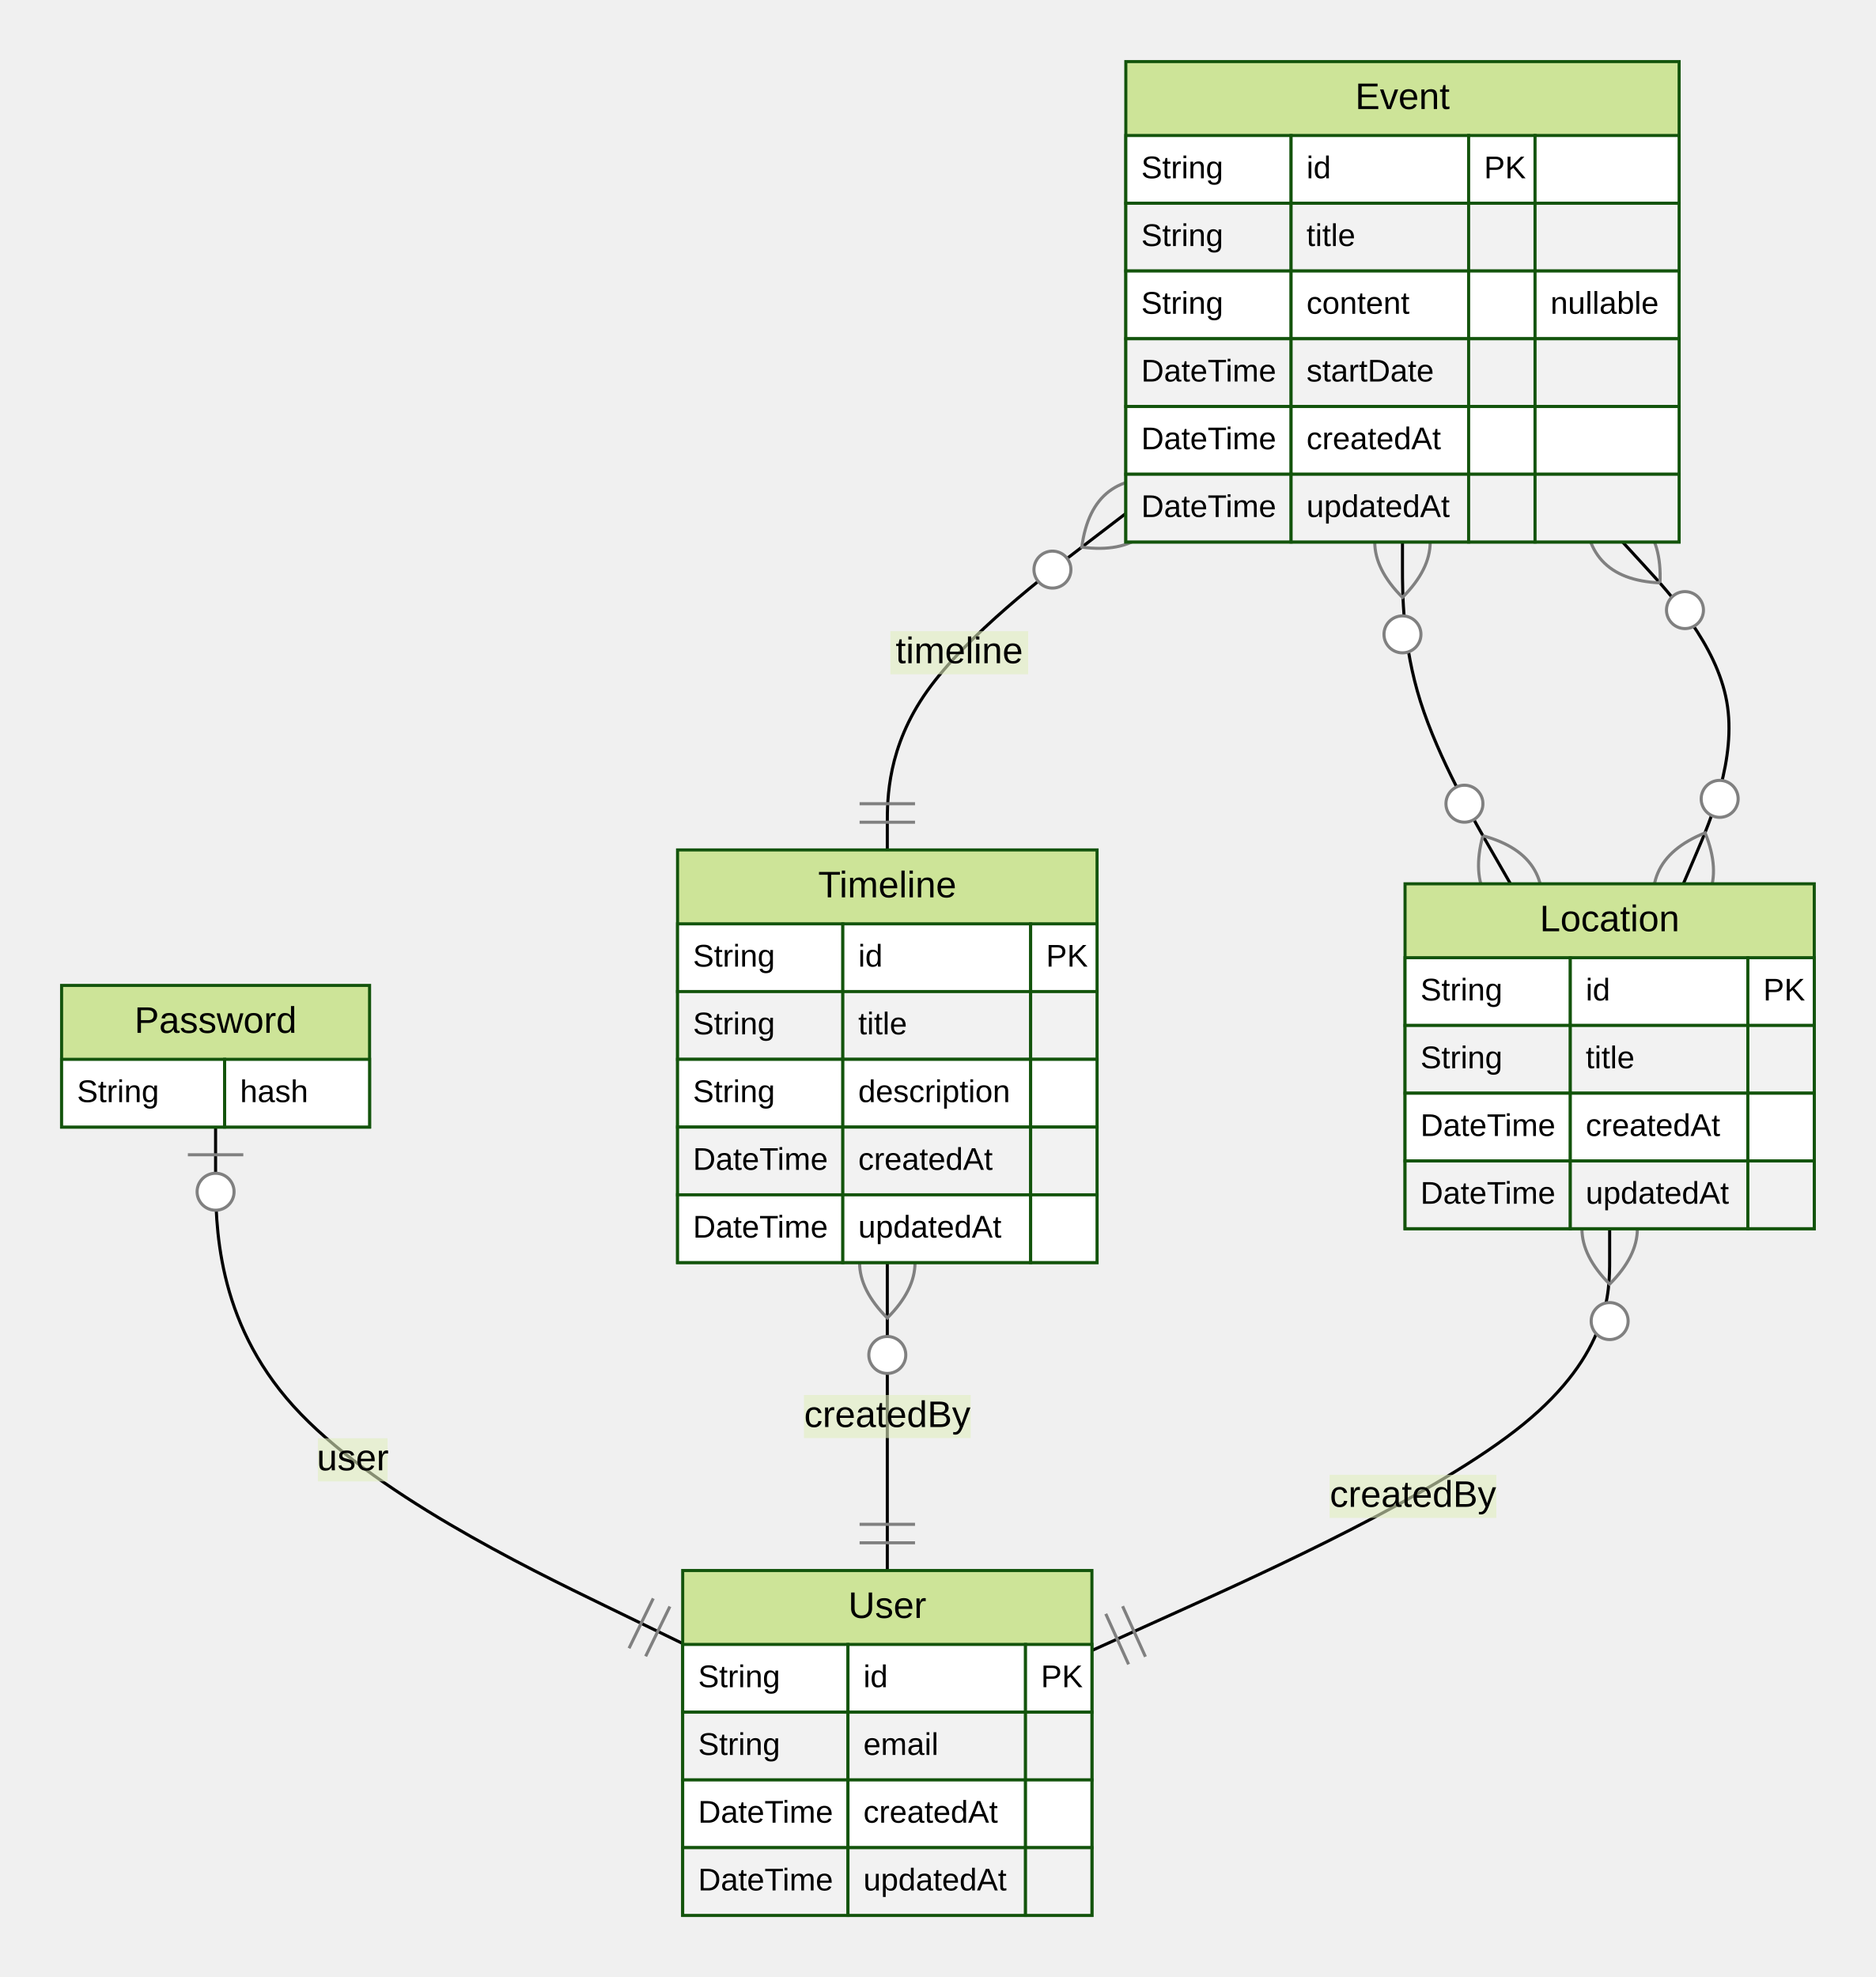
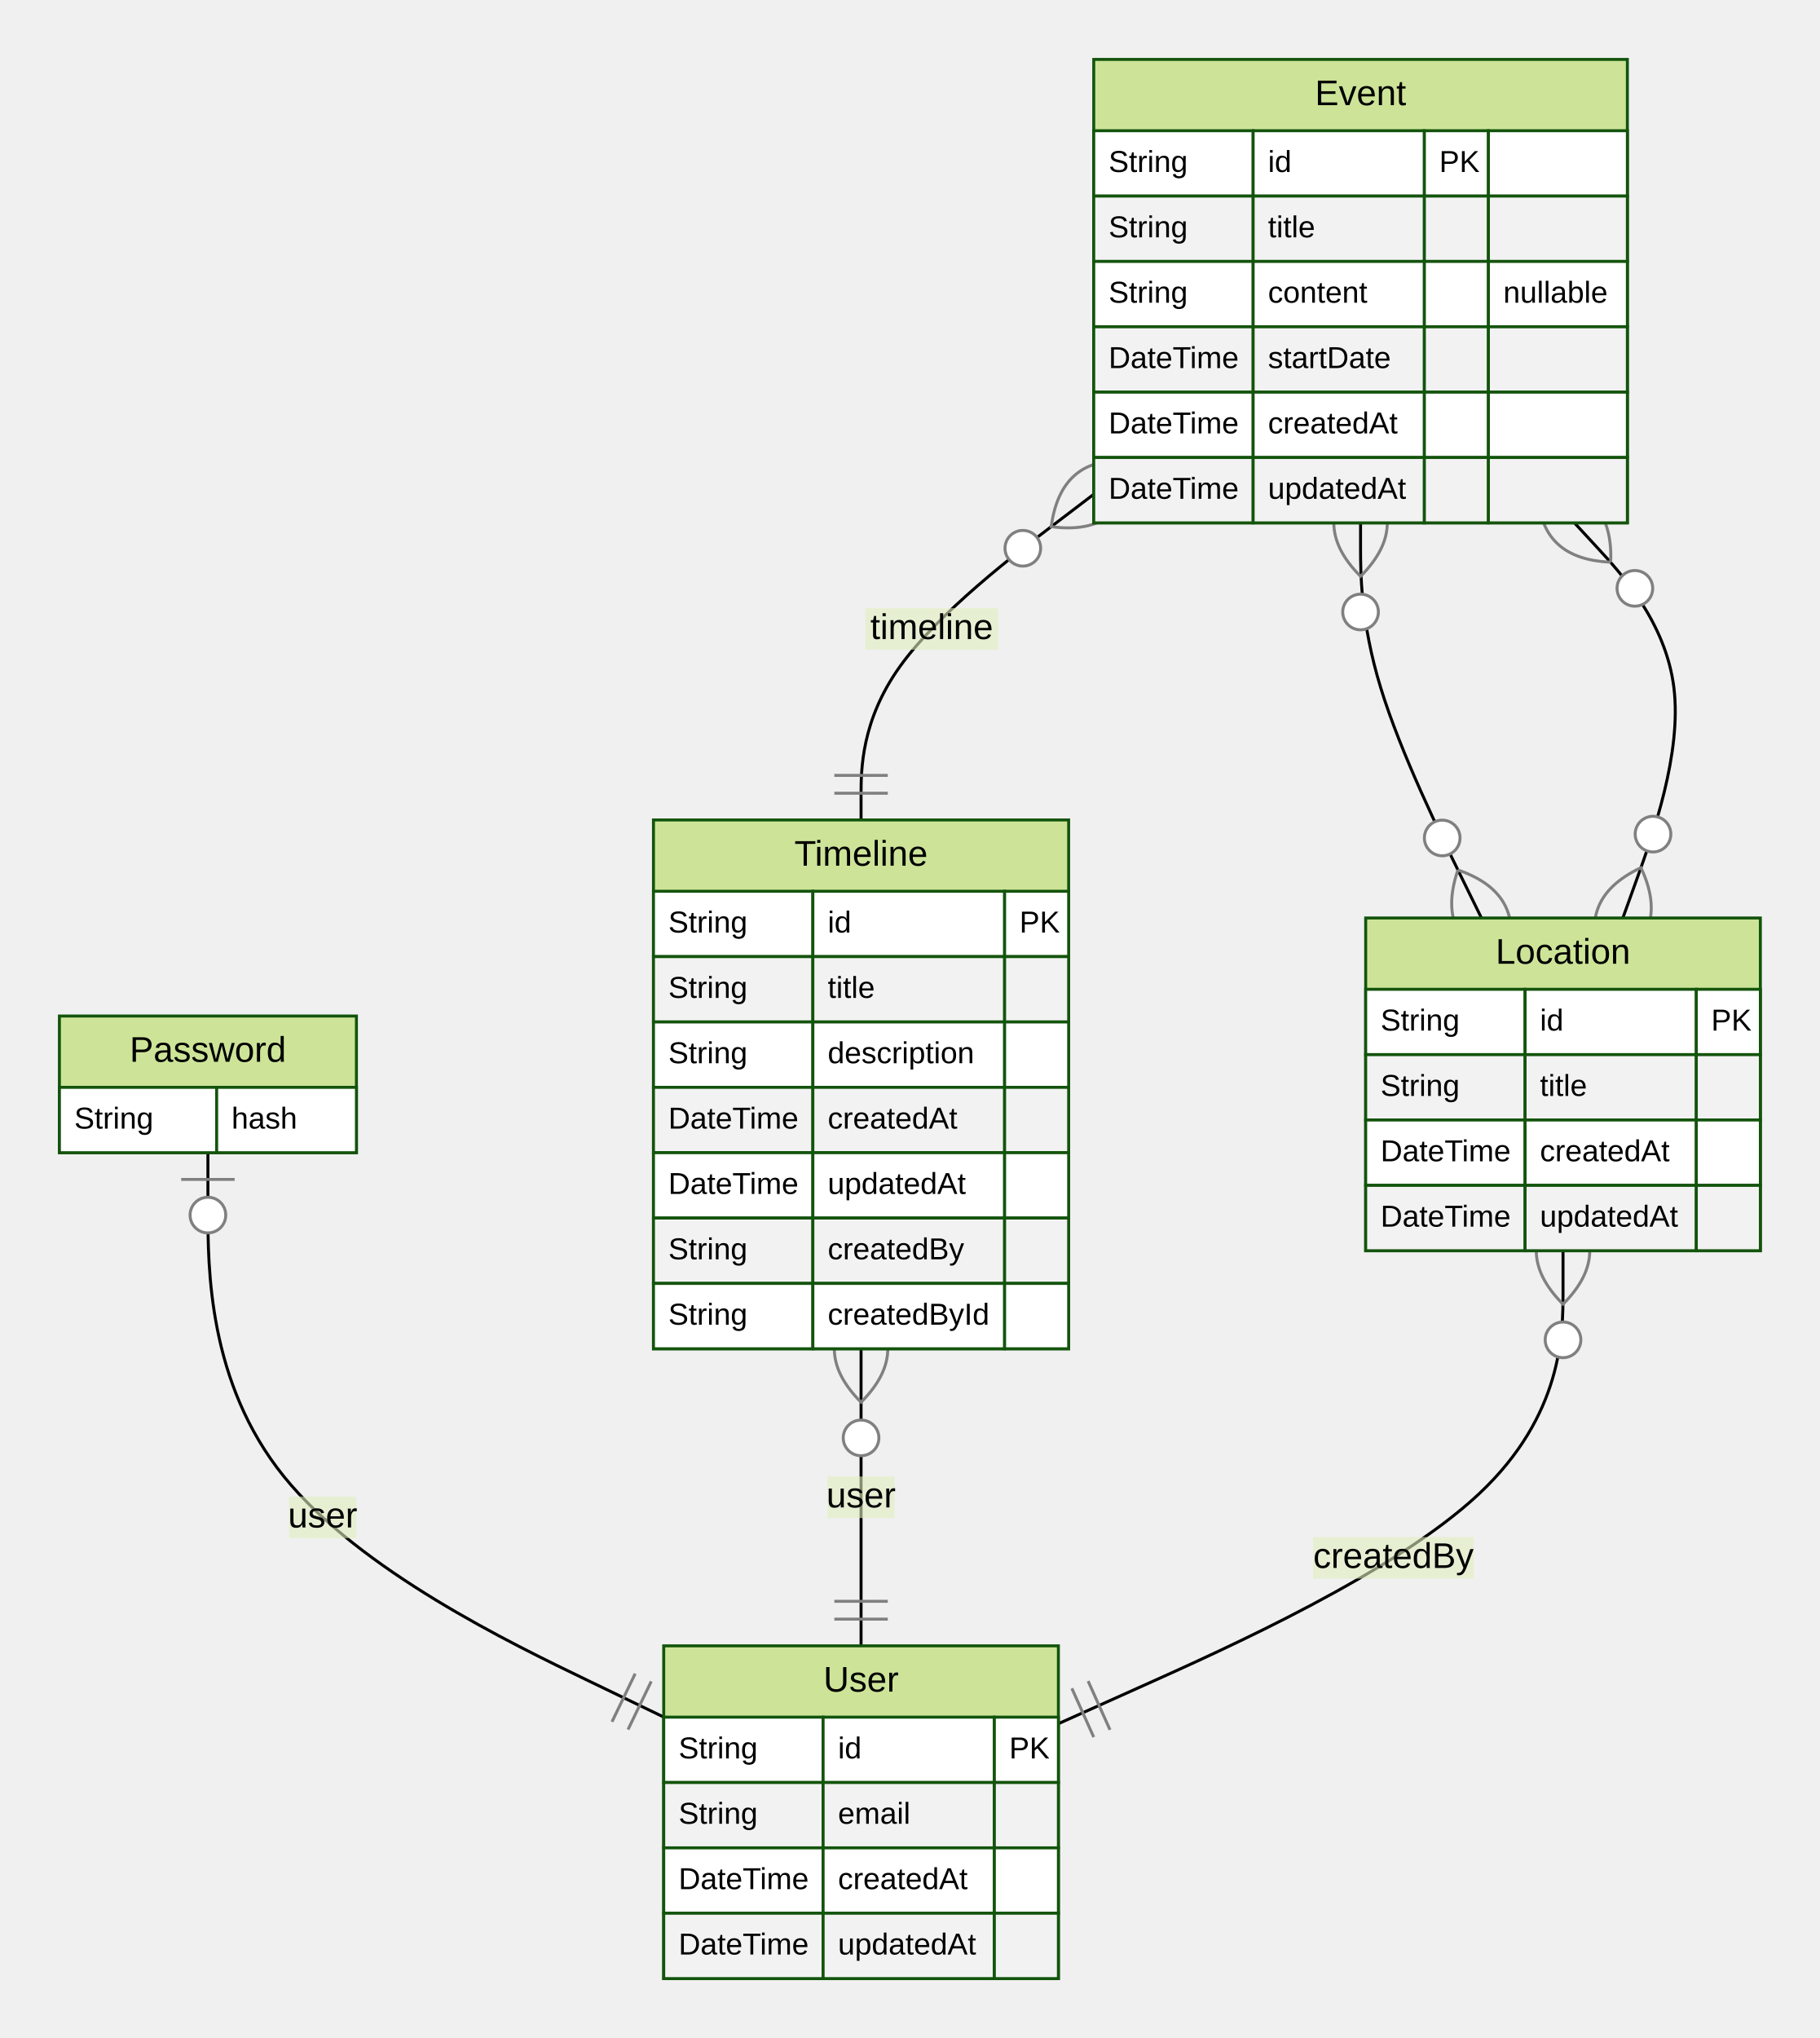
- <svg xmlns="http://www.w3.org/2000/svg" aria-labelledby="chart-title-mermaid-0 chart-desc-mermaid-0" role="img" viewBox="0 0 609.086 642" style="max-width: 609.086px; background-color: white;" height="642" width="100%" id="mermaid-0">
+ <svg xmlns="http://www.w3.org/2000/svg" aria-labelledby="chart-title-mermaid-0 chart-desc-mermaid-0" role="img" viewBox="0 0 612.656 686" style="max-width: 612.656px; background-color: white;" height="686" width="100%" id="mermaid-0">
  <style>#mermaid-0 {font-family:"trebuchet ms",verdana,arial,sans-serif;font-size:16px;fill:#000000;}#mermaid-0 .error-icon{fill:#552222;}#mermaid-0 .error-text{fill:#552222;stroke:#552222;}#mermaid-0 .edge-thickness-normal{stroke-width:2px;}#mermaid-0 .edge-thickness-thick{stroke-width:3.5px;}#mermaid-0 .edge-pattern-solid{stroke-dasharray:0;}#mermaid-0 .edge-pattern-dashed{stroke-dasharray:3;}#mermaid-0 .edge-pattern-dotted{stroke-dasharray:2;}#mermaid-0 .marker{fill:#000000;stroke:#000000;}#mermaid-0 .marker.cross{stroke:#000000;}#mermaid-0 svg{font-family:"trebuchet ms",verdana,arial,sans-serif;font-size:16px;}#mermaid-0 .entityBox{fill:#cde498;stroke:#13540c;}#mermaid-0 .attributeBoxOdd{fill:#ffffff;stroke:#13540c;}#mermaid-0 .attributeBoxEven{fill:#f2f2f2;stroke:#13540c;}#mermaid-0 .relationshipLabelBox{fill:hsl(78.158, 58.462%, 84.51%);opacity:0.7;background-color:hsl(78.158, 58.462%, 84.51%);}#mermaid-0 .relationshipLabelBox rect{opacity:0.5;}#mermaid-0 .relationshipLine{stroke:#000000;}#mermaid-0 :root{--mermaid-font-family:"trebuchet ms",verdana,arial,sans-serif;}</style>
  <g />
  <defs>
    <marker orient="auto" markerHeight="18" markerWidth="18" refY="9" refX="0" id="ONLY_ONE_START">
      <path d="M9,0 L9,18 M15,0 L15,18" fill="none" stroke="gray" />
    </marker>
  </defs>
  <defs>
    <marker orient="auto" markerHeight="18" markerWidth="18" refY="9" refX="18" id="ONLY_ONE_END">
      <path d="M3,0 L3,18 M9,0 L9,18" fill="none" stroke="gray" />
    </marker>
  </defs>
  <defs>
    <marker orient="auto" markerHeight="18" markerWidth="30" refY="9" refX="0" id="ZERO_OR_ONE_START">
      <circle r="6" cy="9" cx="21" fill="white" stroke="gray" />
      <path d="M9,0 L9,18" fill="none" stroke="gray" />
    </marker>
  </defs>
  <defs>
    <marker orient="auto" markerHeight="18" markerWidth="30" refY="9" refX="30" id="ZERO_OR_ONE_END">
      <circle r="6" cy="9" cx="9" fill="white" stroke="gray" />
      <path d="M21,0 L21,18" fill="none" stroke="gray" />
    </marker>
  </defs>
  <defs>
    <marker orient="auto" markerHeight="36" markerWidth="45" refY="18" refX="18" id="ONE_OR_MORE_START">
      <path d="M0,18 Q 18,0 36,18 Q 18,36 0,18 M42,9 L42,27" fill="none" stroke="gray" />
    </marker>
  </defs>
  <defs>
    <marker orient="auto" markerHeight="36" markerWidth="45" refY="18" refX="27" id="ONE_OR_MORE_END">
      <path d="M3,9 L3,27 M9,18 Q27,0 45,18 Q27,36 9,18" fill="none" stroke="gray" />
    </marker>
  </defs>
  <defs>
    <marker orient="auto" markerHeight="36" markerWidth="57" refY="18" refX="18" id="ZERO_OR_MORE_START">
      <circle r="6" cy="18" cx="48" fill="white" stroke="gray" />
      <path d="M0,18 Q18,0 36,18 Q18,36 0,18" fill="none" stroke="gray" />
    </marker>
  </defs>
  <defs>
    <marker orient="auto" markerHeight="36" markerWidth="57" refY="18" refX="39" id="ZERO_OR_MORE_END">
      <circle r="6" cy="18" cx="9" fill="white" stroke="gray" />
      <path d="M21,18 Q39,0 57,18 Q39,36 21,18" fill="none" stroke="gray" />
    </marker>
  </defs>
-   <path marker-start="url(#ZERO_OR_ONE_START)" marker-end="url(#ONLY_ONE_END)" fill="none" stroke="gray" d="M70,366L70,381.667C70,397.333,70,428.667,95.278,456.619C120.556,484.57,171.112,509.141,196.39,521.426L221.668,533.711" class="er relationshipLine" />
-   <path marker-start="url(#ZERO_OR_MORE_START)" marker-end="url(#ONLY_ONE_END)" fill="none" stroke="gray" d="M288.105,410L288.105,418.333C288.105,426.667,288.105,443.333,288.105,460C288.105,476.667,288.105,493.333,288.105,501.667L288.105,510" class="er relationshipLine" />
-   <path marker-start="url(#ZERO_OR_MORE_START)" marker-end="url(#ONLY_ONE_END)" fill="none" stroke="gray" d="M365.549,166.739L352.642,176.615C339.734,186.492,313.92,206.246,301.013,224.456C288.105,242.667,288.105,259.333,288.105,267.667L288.105,276" class="er relationshipLine" />
-   <path marker-start="url(#ZERO_OR_MORE_START)" marker-end="url(#ZERO_OR_MORE_END)" fill="none" stroke="gray" d="M455.377,176L455.377,184.333C455.377,192.667,455.377,209.333,461.222,227.833C467.068,246.333,478.759,266.667,484.605,276.833L490.45,287" class="er relationshipLine" />
-   <path marker-start="url(#ZERO_OR_MORE_START)" marker-end="url(#ONLY_ONE_END)" fill="none" stroke="gray" d="M522.648,399L522.648,409.167C522.648,419.333,522.648,439.667,494.631,462.496C466.613,485.325,410.578,510.649,382.561,523.312L354.543,535.974" class="er relationshipLine" />
-   <path marker-start="url(#ZERO_OR_MORE_START)" marker-end="url(#ZERO_OR_MORE_END)" fill="none" stroke="gray" d="M546.58,287L550.925,276.833C555.27,266.667,563.959,246.333,560.669,227.833C557.379,209.333,542.109,192.667,534.474,184.333L526.839,176" class="er relationshipLine" />
-   <g transform="translate(221.668,510 )" id="User">
+   <path marker-start="url(#ZERO_OR_ONE_START)" marker-end="url(#ONLY_ONE_END)" fill="none" stroke="gray" d="M70,388L70,407.333C70,426.667,70,465.333,95.576,496.996C121.151,528.658,172.302,553.316,197.878,565.644L223.453,577.973" class="er relationshipLine" />
+   <path marker-start="url(#ZERO_OR_MORE_START)" marker-end="url(#ONLY_ONE_END)" fill="none" stroke="gray" d="M289.891,454L289.891,462.333C289.891,470.667,289.891,487.333,289.891,504C289.891,520.667,289.891,537.333,289.891,545.667L289.891,554" class="er relationshipLine" />
+   <path marker-start="url(#ZERO_OR_MORE_START)" marker-end="url(#ONLY_ONE_END)" fill="none" stroke="gray" d="M368.227,166.374L355.171,176.311C342.115,186.249,316.003,206.125,302.947,224.396C289.891,242.667,289.891,259.333,289.891,267.667L289.891,276" class="er relationshipLine" />
+   <path marker-start="url(#ZERO_OR_MORE_START)" marker-end="url(#ZERO_OR_MORE_END)" fill="none" stroke="gray" d="M458.055,176L458.055,184.333C458.055,192.667,458.055,209.333,464.838,231.5C471.622,253.667,485.19,281.333,491.973,295.167L498.757,309" class="er relationshipLine" />
+   <path marker-start="url(#ZERO_OR_MORE_START)" marker-end="url(#ONLY_ONE_END)" fill="none" stroke="gray" d="M526.219,421L526.219,434.833C526.219,448.667,526.219,476.333,497.904,502.867C469.589,529.4,412.958,554.801,384.643,567.501L356.328,580.201" class="er relationshipLine" />
+   <path marker-start="url(#ZERO_OR_MORE_START)" marker-end="url(#ZERO_OR_MORE_END)" fill="none" stroke="gray" d="M546.363,309L551.339,295.167C556.315,281.333,566.267,253.667,563.55,231.5C560.833,209.333,545.447,192.667,537.754,184.333L530.061,176" class="er relationshipLine" />
+   <g transform="translate(223.4531,554 )" id="User">
    <rect height="112" width="132.875" y="0" x="0" stroke="gray" fill-opacity="100%" fill="honeydew" class="er entityBox" />
    <text transform="translate(66.4375,12)" style="font-family: &quot;trebuchet ms&quot;, verdana, arial, sans-serif;; font-size: 12px" text-anchor="middle" dominant-baseline="middle" y="0" x="0" id="entity-User" class="er entityLabel">User</text>
    <rect height="22" width="53.664" y="24" x="0" stroke="gray" fill-opacity="100%" fill="honeydew" class="er attributeBoxOdd" />
    <text transform="translate(5,35)" style="font-family: &quot;trebuchet ms&quot;, verdana, arial, sans-serif;; font-size: 10.2px" text-anchor="left" dominant-baseline="middle" y="0" x="0" id="entity-User-attr-1-type" class="er entityLabel">String</text>
    <rect height="22" width="57.648" y="24" x="53.664" stroke="gray" fill-opacity="100%" fill="honeydew" class="er attributeBoxOdd" />
    <text transform="translate(58.66406,35)" style="font-family: &quot;trebuchet ms&quot;, verdana, arial, sans-serif;; font-size: 10.2px" text-anchor="left" dominant-baseline="middle" y="0" x="0" id="entity-User-attr-1-name" class="er entityLabel">id</text>
    <rect height="22" width="21.562" y="24" x="111.312" stroke="gray" fill-opacity="100%" fill="honeydew" class="er attributeBoxOdd" />
    <text transform="translate(116.3125,35)" style="font-family: &quot;trebuchet ms&quot;, verdana, arial, sans-serif;; font-size: 10.2px" text-anchor="left" dominant-baseline="middle" y="0" x="0" id="entity-User-attr-1-key" class="er entityLabel">PK</text>
    <rect height="22" width="53.664" y="46" x="0" stroke="gray" fill-opacity="100%" fill="honeydew" class="er attributeBoxEven" />
    <text transform="translate(5,57)" style="font-family: &quot;trebuchet ms&quot;, verdana, arial, sans-serif;; font-size: 10.2px" text-anchor="left" dominant-baseline="middle" y="0" x="0" id="entity-User-attr-2-type" class="er entityLabel">String</text>
    <rect height="22" width="57.648" y="46" x="53.664" stroke="gray" fill-opacity="100%" fill="honeydew" class="er attributeBoxEven" />
    <text transform="translate(58.66406,57)" style="font-family: &quot;trebuchet ms&quot;, verdana, arial, sans-serif;; font-size: 10.2px" text-anchor="left" dominant-baseline="middle" y="0" x="0" id="entity-User-attr-2-name" class="er entityLabel">email</text>
    <rect height="22" width="21.562" y="46" x="111.312" stroke="gray" fill-opacity="100%" fill="honeydew" class="er attributeBoxEven" />
    <text transform="translate(116.3125,57)" style="font-family: &quot;trebuchet ms&quot;, verdana, arial, sans-serif;; font-size: 10.2px" text-anchor="left" dominant-baseline="middle" y="0" x="0" id="entity-User-attr-2-key" class="er entityLabel" />
    <rect height="22" width="53.664" y="68" x="0" stroke="gray" fill-opacity="100%" fill="honeydew" class="er attributeBoxOdd" />
    <text transform="translate(5,79)" style="font-family: &quot;trebuchet ms&quot;, verdana, arial, sans-serif;; font-size: 10.2px" text-anchor="left" dominant-baseline="middle" y="0" x="0" id="entity-User-attr-3-type" class="er entityLabel">DateTime</text>
    <rect height="22" width="57.648" y="68" x="53.664" stroke="gray" fill-opacity="100%" fill="honeydew" class="er attributeBoxOdd" />
    <text transform="translate(58.66406,79)" style="font-family: &quot;trebuchet ms&quot;, verdana, arial, sans-serif;; font-size: 10.2px" text-anchor="left" dominant-baseline="middle" y="0" x="0" id="entity-User-attr-3-name" class="er entityLabel">createdAt</text>
    <rect height="22" width="21.562" y="68" x="111.312" stroke="gray" fill-opacity="100%" fill="honeydew" class="er attributeBoxOdd" />
    <text transform="translate(116.3125,79)" style="font-family: &quot;trebuchet ms&quot;, verdana, arial, sans-serif;; font-size: 10.2px" text-anchor="left" dominant-baseline="middle" y="0" x="0" id="entity-User-attr-3-key" class="er entityLabel" />
    <rect height="22" width="53.664" y="90" x="0" stroke="gray" fill-opacity="100%" fill="honeydew" class="er attributeBoxEven" />
    <text transform="translate(5,101)" style="font-family: &quot;trebuchet ms&quot;, verdana, arial, sans-serif;; font-size: 10.2px" text-anchor="left" dominant-baseline="middle" y="0" x="0" id="entity-User-attr-4-type" class="er entityLabel">DateTime</text>
    <rect height="22" width="57.648" y="90" x="53.664" stroke="gray" fill-opacity="100%" fill="honeydew" class="er attributeBoxEven" />
    <text transform="translate(58.66406,101)" style="font-family: &quot;trebuchet ms&quot;, verdana, arial, sans-serif;; font-size: 10.2px" text-anchor="left" dominant-baseline="middle" y="0" x="0" id="entity-User-attr-4-name" class="er entityLabel">updatedAt</text>
    <rect height="22" width="21.562" y="90" x="111.312" stroke="gray" fill-opacity="100%" fill="honeydew" class="er attributeBoxEven" />
    <text transform="translate(116.3125,101)" style="font-family: &quot;trebuchet ms&quot;, verdana, arial, sans-serif;; font-size: 10.2px" text-anchor="left" dominant-baseline="middle" y="0" x="0" id="entity-User-attr-4-key" class="er entityLabel" />
  </g>
-   <g transform="translate(20,320 )" id="Password">
+   <g transform="translate(20,342 )" id="Password">
    <rect height="46" width="100" y="0" x="0" stroke="gray" fill-opacity="100%" fill="honeydew" class="er entityBox" />
    <text transform="translate(50,12)" style="font-family: &quot;trebuchet ms&quot;, verdana, arial, sans-serif;; font-size: 12px" text-anchor="middle" dominant-baseline="middle" y="0" x="0" id="entity-Password" class="er entityLabel">Password</text>
    <rect height="22" width="52.941" y="24" x="0" stroke="gray" fill-opacity="100%" fill="honeydew" class="er attributeBoxOdd" />
    <text transform="translate(5,35)" style="font-family: &quot;trebuchet ms&quot;, verdana, arial, sans-serif;; font-size: 10.2px" text-anchor="left" dominant-baseline="middle" y="0" x="0" id="entity-Password-attr-1-type" class="er entityLabel">String</text>
    <rect height="22" width="47.059" y="24" x="52.941" stroke="gray" fill-opacity="100%" fill="honeydew" class="er attributeBoxOdd" />
    <text transform="translate(57.94141,35)" style="font-family: &quot;trebuchet ms&quot;, verdana, arial, sans-serif;; font-size: 10.2px" text-anchor="left" dominant-baseline="middle" y="0" x="0" id="entity-Password-attr-1-name" class="er entityLabel">hash</text>
  </g>
  <g transform="translate(220,276 )" id="Timeline">
-     <rect height="134" width="136.211" y="0" x="0" stroke="gray" fill-opacity="100%" fill="honeydew" class="er entityBox" />
-     <text transform="translate(68.10547,12)" style="font-family: &quot;trebuchet ms&quot;, verdana, arial, sans-serif;; font-size: 12px" text-anchor="middle" dominant-baseline="middle" y="0" x="0" id="entity-Timeline" class="er entityLabel">Timeline</text>
+     <rect height="178" width="139.781" y="0" x="0" stroke="gray" fill-opacity="100%" fill="honeydew" class="er entityBox" />
+     <text transform="translate(69.89062,12)" style="font-family: &quot;trebuchet ms&quot;, verdana, arial, sans-serif;; font-size: 12px" text-anchor="middle" dominant-baseline="middle" y="0" x="0" id="entity-Timeline" class="er entityLabel">Timeline</text>
    <rect height="22" width="53.664" y="24" x="0" stroke="gray" fill-opacity="100%" fill="honeydew" class="er attributeBoxOdd" />
    <text transform="translate(5,35)" style="font-family: &quot;trebuchet ms&quot;, verdana, arial, sans-serif;; font-size: 10.2px" text-anchor="left" dominant-baseline="middle" y="0" x="0" id="entity-Timeline-attr-1-type" class="er entityLabel">String</text>
-     <rect height="22" width="60.984" y="24" x="53.664" stroke="gray" fill-opacity="100%" fill="honeydew" class="er attributeBoxOdd" />
+     <rect height="22" width="64.555" y="24" x="53.664" stroke="gray" fill-opacity="100%" fill="honeydew" class="er attributeBoxOdd" />
    <text transform="translate(58.66406,35)" style="font-family: &quot;trebuchet ms&quot;, verdana, arial, sans-serif;; font-size: 10.2px" text-anchor="left" dominant-baseline="middle" y="0" x="0" id="entity-Timeline-attr-1-name" class="er entityLabel">id</text>
-     <rect height="22" width="21.562" y="24" x="114.648" stroke="gray" fill-opacity="100%" fill="honeydew" class="er attributeBoxOdd" />
-     <text transform="translate(119.6484,35)" style="font-family: &quot;trebuchet ms&quot;, verdana, arial, sans-serif;; font-size: 10.2px" text-anchor="left" dominant-baseline="middle" y="0" x="0" id="entity-Timeline-attr-1-key" class="er entityLabel">PK</text>
+     <rect height="22" width="21.562" y="24" x="118.219" stroke="gray" fill-opacity="100%" fill="honeydew" class="er attributeBoxOdd" />
+     <text transform="translate(123.2188,35)" style="font-family: &quot;trebuchet ms&quot;, verdana, arial, sans-serif;; font-size: 10.2px" text-anchor="left" dominant-baseline="middle" y="0" x="0" id="entity-Timeline-attr-1-key" class="er entityLabel">PK</text>
    <rect height="22" width="53.664" y="46" x="0" stroke="gray" fill-opacity="100%" fill="honeydew" class="er attributeBoxEven" />
    <text transform="translate(5,57)" style="font-family: &quot;trebuchet ms&quot;, verdana, arial, sans-serif;; font-size: 10.2px" text-anchor="left" dominant-baseline="middle" y="0" x="0" id="entity-Timeline-attr-2-type" class="er entityLabel">String</text>
-     <rect height="22" width="60.984" y="46" x="53.664" stroke="gray" fill-opacity="100%" fill="honeydew" class="er attributeBoxEven" />
+     <rect height="22" width="64.555" y="46" x="53.664" stroke="gray" fill-opacity="100%" fill="honeydew" class="er attributeBoxEven" />
    <text transform="translate(58.66406,57)" style="font-family: &quot;trebuchet ms&quot;, verdana, arial, sans-serif;; font-size: 10.2px" text-anchor="left" dominant-baseline="middle" y="0" x="0" id="entity-Timeline-attr-2-name" class="er entityLabel">title</text>
-     <rect height="22" width="21.562" y="46" x="114.648" stroke="gray" fill-opacity="100%" fill="honeydew" class="er attributeBoxEven" />
-     <text transform="translate(119.6484,57)" style="font-family: &quot;trebuchet ms&quot;, verdana, arial, sans-serif;; font-size: 10.2px" text-anchor="left" dominant-baseline="middle" y="0" x="0" id="entity-Timeline-attr-2-key" class="er entityLabel" />
+     <rect height="22" width="21.562" y="46" x="118.219" stroke="gray" fill-opacity="100%" fill="honeydew" class="er attributeBoxEven" />
+     <text transform="translate(123.2188,57)" style="font-family: &quot;trebuchet ms&quot;, verdana, arial, sans-serif;; font-size: 10.2px" text-anchor="left" dominant-baseline="middle" y="0" x="0" id="entity-Timeline-attr-2-key" class="er entityLabel" />
    <rect height="22" width="53.664" y="68" x="0" stroke="gray" fill-opacity="100%" fill="honeydew" class="er attributeBoxOdd" />
    <text transform="translate(5,79)" style="font-family: &quot;trebuchet ms&quot;, verdana, arial, sans-serif;; font-size: 10.2px" text-anchor="left" dominant-baseline="middle" y="0" x="0" id="entity-Timeline-attr-3-type" class="er entityLabel">String</text>
-     <rect height="22" width="60.984" y="68" x="53.664" stroke="gray" fill-opacity="100%" fill="honeydew" class="er attributeBoxOdd" />
+     <rect height="22" width="64.555" y="68" x="53.664" stroke="gray" fill-opacity="100%" fill="honeydew" class="er attributeBoxOdd" />
    <text transform="translate(58.66406,79)" style="font-family: &quot;trebuchet ms&quot;, verdana, arial, sans-serif;; font-size: 10.2px" text-anchor="left" dominant-baseline="middle" y="0" x="0" id="entity-Timeline-attr-3-name" class="er entityLabel">description</text>
-     <rect height="22" width="21.562" y="68" x="114.648" stroke="gray" fill-opacity="100%" fill="honeydew" class="er attributeBoxOdd" />
-     <text transform="translate(119.6484,79)" style="font-family: &quot;trebuchet ms&quot;, verdana, arial, sans-serif;; font-size: 10.2px" text-anchor="left" dominant-baseline="middle" y="0" x="0" id="entity-Timeline-attr-3-key" class="er entityLabel" />
+     <rect height="22" width="21.562" y="68" x="118.219" stroke="gray" fill-opacity="100%" fill="honeydew" class="er attributeBoxOdd" />
+     <text transform="translate(123.2188,79)" style="font-family: &quot;trebuchet ms&quot;, verdana, arial, sans-serif;; font-size: 10.2px" text-anchor="left" dominant-baseline="middle" y="0" x="0" id="entity-Timeline-attr-3-key" class="er entityLabel" />
    <rect height="22" width="53.664" y="90" x="0" stroke="gray" fill-opacity="100%" fill="honeydew" class="er attributeBoxEven" />
    <text transform="translate(5,101)" style="font-family: &quot;trebuchet ms&quot;, verdana, arial, sans-serif;; font-size: 10.2px" text-anchor="left" dominant-baseline="middle" y="0" x="0" id="entity-Timeline-attr-4-type" class="er entityLabel">DateTime</text>
-     <rect height="22" width="60.984" y="90" x="53.664" stroke="gray" fill-opacity="100%" fill="honeydew" class="er attributeBoxEven" />
+     <rect height="22" width="64.555" y="90" x="53.664" stroke="gray" fill-opacity="100%" fill="honeydew" class="er attributeBoxEven" />
    <text transform="translate(58.66406,101)" style="font-family: &quot;trebuchet ms&quot;, verdana, arial, sans-serif;; font-size: 10.2px" text-anchor="left" dominant-baseline="middle" y="0" x="0" id="entity-Timeline-attr-4-name" class="er entityLabel">createdAt</text>
-     <rect height="22" width="21.562" y="90" x="114.648" stroke="gray" fill-opacity="100%" fill="honeydew" class="er attributeBoxEven" />
-     <text transform="translate(119.6484,101)" style="font-family: &quot;trebuchet ms&quot;, verdana, arial, sans-serif;; font-size: 10.2px" text-anchor="left" dominant-baseline="middle" y="0" x="0" id="entity-Timeline-attr-4-key" class="er entityLabel" />
+     <rect height="22" width="21.562" y="90" x="118.219" stroke="gray" fill-opacity="100%" fill="honeydew" class="er attributeBoxEven" />
+     <text transform="translate(123.2188,101)" style="font-family: &quot;trebuchet ms&quot;, verdana, arial, sans-serif;; font-size: 10.2px" text-anchor="left" dominant-baseline="middle" y="0" x="0" id="entity-Timeline-attr-4-key" class="er entityLabel" />
    <rect height="22" width="53.664" y="112" x="0" stroke="gray" fill-opacity="100%" fill="honeydew" class="er attributeBoxOdd" />
    <text transform="translate(5,123)" style="font-family: &quot;trebuchet ms&quot;, verdana, arial, sans-serif;; font-size: 10.2px" text-anchor="left" dominant-baseline="middle" y="0" x="0" id="entity-Timeline-attr-5-type" class="er entityLabel">DateTime</text>
-     <rect height="22" width="60.984" y="112" x="53.664" stroke="gray" fill-opacity="100%" fill="honeydew" class="er attributeBoxOdd" />
+     <rect height="22" width="64.555" y="112" x="53.664" stroke="gray" fill-opacity="100%" fill="honeydew" class="er attributeBoxOdd" />
    <text transform="translate(58.66406,123)" style="font-family: &quot;trebuchet ms&quot;, verdana, arial, sans-serif;; font-size: 10.2px" text-anchor="left" dominant-baseline="middle" y="0" x="0" id="entity-Timeline-attr-5-name" class="er entityLabel">updatedAt</text>
-     <rect height="22" width="21.562" y="112" x="114.648" stroke="gray" fill-opacity="100%" fill="honeydew" class="er attributeBoxOdd" />
-     <text transform="translate(119.6484,123)" style="font-family: &quot;trebuchet ms&quot;, verdana, arial, sans-serif;; font-size: 10.2px" text-anchor="left" dominant-baseline="middle" y="0" x="0" id="entity-Timeline-attr-5-key" class="er entityLabel" />
-   </g>
-   <g transform="translate(365.5488,20 )" id="Event">
+     <rect height="22" width="21.562" y="112" x="118.219" stroke="gray" fill-opacity="100%" fill="honeydew" class="er attributeBoxOdd" />
+     <text transform="translate(123.2188,123)" style="font-family: &quot;trebuchet ms&quot;, verdana, arial, sans-serif;; font-size: 10.2px" text-anchor="left" dominant-baseline="middle" y="0" x="0" id="entity-Timeline-attr-5-key" class="er entityLabel" />
+     <rect height="22" width="53.664" y="134" x="0" stroke="gray" fill-opacity="100%" fill="honeydew" class="er attributeBoxEven" />
+     <text transform="translate(5,145)" style="font-family: &quot;trebuchet ms&quot;, verdana, arial, sans-serif;; font-size: 10.2px" text-anchor="left" dominant-baseline="middle" y="0" x="0" id="entity-Timeline-attr-6-type" class="er entityLabel">String</text>
+     <rect height="22" width="64.555" y="134" x="53.664" stroke="gray" fill-opacity="100%" fill="honeydew" class="er attributeBoxEven" />
+     <text transform="translate(58.66406,145)" style="font-family: &quot;trebuchet ms&quot;, verdana, arial, sans-serif;; font-size: 10.2px" text-anchor="left" dominant-baseline="middle" y="0" x="0" id="entity-Timeline-attr-6-name" class="er entityLabel">createdBy</text>
+     <rect height="22" width="21.562" y="134" x="118.219" stroke="gray" fill-opacity="100%" fill="honeydew" class="er attributeBoxEven" />
+     <text transform="translate(123.2188,145)" style="font-family: &quot;trebuchet ms&quot;, verdana, arial, sans-serif;; font-size: 10.2px" text-anchor="left" dominant-baseline="middle" y="0" x="0" id="entity-Timeline-attr-6-key" class="er entityLabel" />
+     <rect height="22" width="53.664" y="156" x="0" stroke="gray" fill-opacity="100%" fill="honeydew" class="er attributeBoxOdd" />
+     <text transform="translate(5,167)" style="font-family: &quot;trebuchet ms&quot;, verdana, arial, sans-serif;; font-size: 10.2px" text-anchor="left" dominant-baseline="middle" y="0" x="0" id="entity-Timeline-attr-7-type" class="er entityLabel">String</text>
+     <rect height="22" width="64.555" y="156" x="53.664" stroke="gray" fill-opacity="100%" fill="honeydew" class="er attributeBoxOdd" />
+     <text transform="translate(58.66406,167)" style="font-family: &quot;trebuchet ms&quot;, verdana, arial, sans-serif;; font-size: 10.2px" text-anchor="left" dominant-baseline="middle" y="0" x="0" id="entity-Timeline-attr-7-name" class="er entityLabel">createdById</text>
+     <rect height="22" width="21.562" y="156" x="118.219" stroke="gray" fill-opacity="100%" fill="honeydew" class="er attributeBoxOdd" />
+     <text transform="translate(123.2188,167)" style="font-family: &quot;trebuchet ms&quot;, verdana, arial, sans-serif;; font-size: 10.2px" text-anchor="left" dominant-baseline="middle" y="0" x="0" id="entity-Timeline-attr-7-key" class="er entityLabel" />
+   </g>
+   <g transform="translate(368.2266,20 )" id="Event">
    <rect height="156" width="179.656" y="0" x="0" stroke="gray" fill-opacity="100%" fill="honeydew" class="er entityBox" />
    <text transform="translate(89.82812,12)" style="font-family: &quot;trebuchet ms&quot;, verdana, arial, sans-serif;; font-size: 12px" text-anchor="middle" dominant-baseline="middle" y="0" x="0" id="entity-Event" class="er entityLabel">Event</text>
    <rect height="22" width="53.664" y="24" x="0" stroke="gray" fill-opacity="100%" fill="honeydew" class="er attributeBoxOdd" />
    <text transform="translate(5,35)" style="font-family: &quot;trebuchet ms&quot;, verdana, arial, sans-serif;; font-size: 10.2px" text-anchor="left" dominant-baseline="middle" y="0" x="0" id="entity-Event-attr-1-type" class="er entityLabel">String</text>
    <rect height="22" width="57.648" y="24" x="53.664" stroke="gray" fill-opacity="100%" fill="honeydew" class="er attributeBoxOdd" />
    <text transform="translate(58.66406,35)" style="font-family: &quot;trebuchet ms&quot;, verdana, arial, sans-serif;; font-size: 10.2px" text-anchor="left" dominant-baseline="middle" y="0" x="0" id="entity-Event-attr-1-name" class="er entityLabel">id</text>
    <rect height="22" width="21.562" y="24" x="111.312" stroke="gray" fill-opacity="100%" fill="honeydew" class="er attributeBoxOdd" />
    <text transform="translate(116.3125,35)" style="font-family: &quot;trebuchet ms&quot;, verdana, arial, sans-serif;; font-size: 10.2px" text-anchor="left" dominant-baseline="middle" y="0" x="0" id="entity-Event-attr-1-key" class="er entityLabel">PK</text>
    <rect height="22" width="46.781" y="24" x="132.875" stroke="gray" fill-opacity="100%" fill="honeydew" class="er attributeBoxOdd" />
    <text transform="translate(137.875,35)" style="font-family: &quot;trebuchet ms&quot;, verdana, arial, sans-serif;; font-size: 10.2px" text-anchor="left" dominant-baseline="middle" y="0" x="0" id="entity-Event-attr-1-comment" class="er entityLabel" />
    <rect height="22" width="53.664" y="46" x="0" stroke="gray" fill-opacity="100%" fill="honeydew" class="er attributeBoxEven" />
    <text transform="translate(5,57)" style="font-family: &quot;trebuchet ms&quot;, verdana, arial, sans-serif;; font-size: 10.2px" text-anchor="left" dominant-baseline="middle" y="0" x="0" id="entity-Event-attr-2-type" class="er entityLabel">String</text>
    <rect height="22" width="57.648" y="46" x="53.664" stroke="gray" fill-opacity="100%" fill="honeydew" class="er attributeBoxEven" />
    <text transform="translate(58.66406,57)" style="font-family: &quot;trebuchet ms&quot;, verdana, arial, sans-serif;; font-size: 10.2px" text-anchor="left" dominant-baseline="middle" y="0" x="0" id="entity-Event-attr-2-name" class="er entityLabel">title</text>
    <rect height="22" width="21.562" y="46" x="111.312" stroke="gray" fill-opacity="100%" fill="honeydew" class="er attributeBoxEven" />
    <text transform="translate(116.3125,57)" style="font-family: &quot;trebuchet ms&quot;, verdana, arial, sans-serif;; font-size: 10.2px" text-anchor="left" dominant-baseline="middle" y="0" x="0" id="entity-Event-attr-2-key" class="er entityLabel" />
    <rect height="22" width="46.781" y="46" x="132.875" stroke="gray" fill-opacity="100%" fill="honeydew" class="er attributeBoxEven" />
    <text transform="translate(137.875,57)" style="font-family: &quot;trebuchet ms&quot;, verdana, arial, sans-serif;; font-size: 10.2px" text-anchor="left" dominant-baseline="middle" y="0" x="0" id="entity-Event-attr-2-comment" class="er entityLabel" />
    <rect height="22" width="53.664" y="68" x="0" stroke="gray" fill-opacity="100%" fill="honeydew" class="er attributeBoxOdd" />
    <text transform="translate(5,79)" style="font-family: &quot;trebuchet ms&quot;, verdana, arial, sans-serif;; font-size: 10.2px" text-anchor="left" dominant-baseline="middle" y="0" x="0" id="entity-Event-attr-3-type" class="er entityLabel">String</text>
    <rect height="22" width="57.648" y="68" x="53.664" stroke="gray" fill-opacity="100%" fill="honeydew" class="er attributeBoxOdd" />
    <text transform="translate(58.66406,79)" style="font-family: &quot;trebuchet ms&quot;, verdana, arial, sans-serif;; font-size: 10.2px" text-anchor="left" dominant-baseline="middle" y="0" x="0" id="entity-Event-attr-3-name" class="er entityLabel">content</text>
    <rect height="22" width="21.562" y="68" x="111.312" stroke="gray" fill-opacity="100%" fill="honeydew" class="er attributeBoxOdd" />
    <text transform="translate(116.3125,79)" style="font-family: &quot;trebuchet ms&quot;, verdana, arial, sans-serif;; font-size: 10.2px" text-anchor="left" dominant-baseline="middle" y="0" x="0" id="entity-Event-attr-3-key" class="er entityLabel" />
    <rect height="22" width="46.781" y="68" x="132.875" stroke="gray" fill-opacity="100%" fill="honeydew" class="er attributeBoxOdd" />
    <text transform="translate(137.875,79)" style="font-family: &quot;trebuchet ms&quot;, verdana, arial, sans-serif;; font-size: 10.2px" text-anchor="left" dominant-baseline="middle" y="0" x="0" id="entity-Event-attr-3-comment" class="er entityLabel">nullable</text>
    <rect height="22" width="53.664" y="90" x="0" stroke="gray" fill-opacity="100%" fill="honeydew" class="er attributeBoxEven" />
    <text transform="translate(5,101)" style="font-family: &quot;trebuchet ms&quot;, verdana, arial, sans-serif;; font-size: 10.2px" text-anchor="left" dominant-baseline="middle" y="0" x="0" id="entity-Event-attr-4-type" class="er entityLabel">DateTime</text>
    <rect height="22" width="57.648" y="90" x="53.664" stroke="gray" fill-opacity="100%" fill="honeydew" class="er attributeBoxEven" />
    <text transform="translate(58.66406,101)" style="font-family: &quot;trebuchet ms&quot;, verdana, arial, sans-serif;; font-size: 10.2px" text-anchor="left" dominant-baseline="middle" y="0" x="0" id="entity-Event-attr-4-name" class="er entityLabel">startDate</text>
    <rect height="22" width="21.562" y="90" x="111.312" stroke="gray" fill-opacity="100%" fill="honeydew" class="er attributeBoxEven" />
    <text transform="translate(116.3125,101)" style="font-family: &quot;trebuchet ms&quot;, verdana, arial, sans-serif;; font-size: 10.2px" text-anchor="left" dominant-baseline="middle" y="0" x="0" id="entity-Event-attr-4-key" class="er entityLabel" />
    <rect height="22" width="46.781" y="90" x="132.875" stroke="gray" fill-opacity="100%" fill="honeydew" class="er attributeBoxEven" />
    <text transform="translate(137.875,101)" style="font-family: &quot;trebuchet ms&quot;, verdana, arial, sans-serif;; font-size: 10.2px" text-anchor="left" dominant-baseline="middle" y="0" x="0" id="entity-Event-attr-4-comment" class="er entityLabel" />
    <rect height="22" width="53.664" y="112" x="0" stroke="gray" fill-opacity="100%" fill="honeydew" class="er attributeBoxOdd" />
    <text transform="translate(5,123)" style="font-family: &quot;trebuchet ms&quot;, verdana, arial, sans-serif;; font-size: 10.2px" text-anchor="left" dominant-baseline="middle" y="0" x="0" id="entity-Event-attr-5-type" class="er entityLabel">DateTime</text>
    <rect height="22" width="57.648" y="112" x="53.664" stroke="gray" fill-opacity="100%" fill="honeydew" class="er attributeBoxOdd" />
    <text transform="translate(58.66406,123)" style="font-family: &quot;trebuchet ms&quot;, verdana, arial, sans-serif;; font-size: 10.2px" text-anchor="left" dominant-baseline="middle" y="0" x="0" id="entity-Event-attr-5-name" class="er entityLabel">createdAt</text>
    <rect height="22" width="21.562" y="112" x="111.312" stroke="gray" fill-opacity="100%" fill="honeydew" class="er attributeBoxOdd" />
    <text transform="translate(116.3125,123)" style="font-family: &quot;trebuchet ms&quot;, verdana, arial, sans-serif;; font-size: 10.2px" text-anchor="left" dominant-baseline="middle" y="0" x="0" id="entity-Event-attr-5-key" class="er entityLabel" />
    <rect height="22" width="46.781" y="112" x="132.875" stroke="gray" fill-opacity="100%" fill="honeydew" class="er attributeBoxOdd" />
    <text transform="translate(137.875,123)" style="font-family: &quot;trebuchet ms&quot;, verdana, arial, sans-serif;; font-size: 10.2px" text-anchor="left" dominant-baseline="middle" y="0" x="0" id="entity-Event-attr-5-comment" class="er entityLabel" />
    <rect height="22" width="53.664" y="134" x="0" stroke="gray" fill-opacity="100%" fill="honeydew" class="er attributeBoxEven" />
    <text transform="translate(5,145)" style="font-family: &quot;trebuchet ms&quot;, verdana, arial, sans-serif;; font-size: 10.2px" text-anchor="left" dominant-baseline="middle" y="0" x="0" id="entity-Event-attr-6-type" class="er entityLabel">DateTime</text>
    <rect height="22" width="57.648" y="134" x="53.664" stroke="gray" fill-opacity="100%" fill="honeydew" class="er attributeBoxEven" />
    <text transform="translate(58.66406,145)" style="font-family: &quot;trebuchet ms&quot;, verdana, arial, sans-serif;; font-size: 10.2px" text-anchor="left" dominant-baseline="middle" y="0" x="0" id="entity-Event-attr-6-name" class="er entityLabel">updatedAt</text>
    <rect height="22" width="21.562" y="134" x="111.312" stroke="gray" fill-opacity="100%" fill="honeydew" class="er attributeBoxEven" />
    <text transform="translate(116.3125,145)" style="font-family: &quot;trebuchet ms&quot;, verdana, arial, sans-serif;; font-size: 10.2px" text-anchor="left" dominant-baseline="middle" y="0" x="0" id="entity-Event-attr-6-key" class="er entityLabel" />
    <rect height="22" width="46.781" y="134" x="132.875" stroke="gray" fill-opacity="100%" fill="honeydew" class="er attributeBoxEven" />
    <text transform="translate(137.875,145)" style="font-family: &quot;trebuchet ms&quot;, verdana, arial, sans-serif;; font-size: 10.2px" text-anchor="left" dominant-baseline="middle" y="0" x="0" id="entity-Event-attr-6-comment" class="er entityLabel" />
  </g>
-   <g transform="translate(456.2109,287 )" id="Location">
+   <g transform="translate(459.7812,309 )" id="Location">
    <rect height="112" width="132.875" y="0" x="0" stroke="gray" fill-opacity="100%" fill="honeydew" class="er entityBox" />
    <text transform="translate(66.4375,12)" style="font-family: &quot;trebuchet ms&quot;, verdana, arial, sans-serif;; font-size: 12px" text-anchor="middle" dominant-baseline="middle" y="0" x="0" id="entity-Location" class="er entityLabel">Location</text>
    <rect height="22" width="53.664" y="24" x="0" stroke="gray" fill-opacity="100%" fill="honeydew" class="er attributeBoxOdd" />
    <text transform="translate(5,35)" style="font-family: &quot;trebuchet ms&quot;, verdana, arial, sans-serif;; font-size: 10.2px" text-anchor="left" dominant-baseline="middle" y="0" x="0" id="entity-Location-attr-1-type" class="er entityLabel">String</text>
    <rect height="22" width="57.648" y="24" x="53.664" stroke="gray" fill-opacity="100%" fill="honeydew" class="er attributeBoxOdd" />
    <text transform="translate(58.66406,35)" style="font-family: &quot;trebuchet ms&quot;, verdana, arial, sans-serif;; font-size: 10.2px" text-anchor="left" dominant-baseline="middle" y="0" x="0" id="entity-Location-attr-1-name" class="er entityLabel">id</text>
    <rect height="22" width="21.562" y="24" x="111.312" stroke="gray" fill-opacity="100%" fill="honeydew" class="er attributeBoxOdd" />
    <text transform="translate(116.3125,35)" style="font-family: &quot;trebuchet ms&quot;, verdana, arial, sans-serif;; font-size: 10.2px" text-anchor="left" dominant-baseline="middle" y="0" x="0" id="entity-Location-attr-1-key" class="er entityLabel">PK</text>
    <rect height="22" width="53.664" y="46" x="0" stroke="gray" fill-opacity="100%" fill="honeydew" class="er attributeBoxEven" />
    <text transform="translate(5,57)" style="font-family: &quot;trebuchet ms&quot;, verdana, arial, sans-serif;; font-size: 10.2px" text-anchor="left" dominant-baseline="middle" y="0" x="0" id="entity-Location-attr-2-type" class="er entityLabel">String</text>
    <rect height="22" width="57.648" y="46" x="53.664" stroke="gray" fill-opacity="100%" fill="honeydew" class="er attributeBoxEven" />
    <text transform="translate(58.66406,57)" style="font-family: &quot;trebuchet ms&quot;, verdana, arial, sans-serif;; font-size: 10.2px" text-anchor="left" dominant-baseline="middle" y="0" x="0" id="entity-Location-attr-2-name" class="er entityLabel">title</text>
    <rect height="22" width="21.562" y="46" x="111.312" stroke="gray" fill-opacity="100%" fill="honeydew" class="er attributeBoxEven" />
    <text transform="translate(116.3125,57)" style="font-family: &quot;trebuchet ms&quot;, verdana, arial, sans-serif;; font-size: 10.2px" text-anchor="left" dominant-baseline="middle" y="0" x="0" id="entity-Location-attr-2-key" class="er entityLabel" />
    <rect height="22" width="53.664" y="68" x="0" stroke="gray" fill-opacity="100%" fill="honeydew" class="er attributeBoxOdd" />
    <text transform="translate(5,79)" style="font-family: &quot;trebuchet ms&quot;, verdana, arial, sans-serif;; font-size: 10.2px" text-anchor="left" dominant-baseline="middle" y="0" x="0" id="entity-Location-attr-3-type" class="er entityLabel">DateTime</text>
    <rect height="22" width="57.648" y="68" x="53.664" stroke="gray" fill-opacity="100%" fill="honeydew" class="er attributeBoxOdd" />
    <text transform="translate(58.66406,79)" style="font-family: &quot;trebuchet ms&quot;, verdana, arial, sans-serif;; font-size: 10.2px" text-anchor="left" dominant-baseline="middle" y="0" x="0" id="entity-Location-attr-3-name" class="er entityLabel">createdAt</text>
    <rect height="22" width="21.562" y="68" x="111.312" stroke="gray" fill-opacity="100%" fill="honeydew" class="er attributeBoxOdd" />
    <text transform="translate(116.3125,79)" style="font-family: &quot;trebuchet ms&quot;, verdana, arial, sans-serif;; font-size: 10.2px" text-anchor="left" dominant-baseline="middle" y="0" x="0" id="entity-Location-attr-3-key" class="er entityLabel" />
    <rect height="22" width="53.664" y="90" x="0" stroke="gray" fill-opacity="100%" fill="honeydew" class="er attributeBoxEven" />
    <text transform="translate(5,101)" style="font-family: &quot;trebuchet ms&quot;, verdana, arial, sans-serif;; font-size: 10.2px" text-anchor="left" dominant-baseline="middle" y="0" x="0" id="entity-Location-attr-4-type" class="er entityLabel">DateTime</text>
    <rect height="22" width="57.648" y="90" x="53.664" stroke="gray" fill-opacity="100%" fill="honeydew" class="er attributeBoxEven" />
    <text transform="translate(58.66406,101)" style="font-family: &quot;trebuchet ms&quot;, verdana, arial, sans-serif;; font-size: 10.2px" text-anchor="left" dominant-baseline="middle" y="0" x="0" id="entity-Location-attr-4-name" class="er entityLabel">updatedAt</text>
    <rect height="22" width="21.562" y="90" x="111.312" stroke="gray" fill-opacity="100%" fill="honeydew" class="er attributeBoxEven" />
    <text transform="translate(116.3125,101)" style="font-family: &quot;trebuchet ms&quot;, verdana, arial, sans-serif;; font-size: 10.2px" text-anchor="left" dominant-baseline="middle" y="0" x="0" id="entity-Location-attr-4-key" class="er entityLabel" />
  </g>
-   <rect fill-opacity="85%" fill="white" height="14" width="22.625" y="467.053" x="103.226" class="er relationshipLabelBox" />
-   <text style="font-family: &quot;trebuchet ms&quot;, verdana, arial, sans-serif;; font-size: 12px" dominant-baseline="middle" text-anchor="middle" y="474.053" x="114.538" id="rel1" class="er relationshipLabel">user</text>
-   <rect fill-opacity="85%" fill="white" height="14" width="54.156" y="453" x="261.027" class="er relationshipLabelBox" />
-   <text style="font-family: &quot;trebuchet ms&quot;, verdana, arial, sans-serif;; font-size: 12px" dominant-baseline="middle" text-anchor="middle" y="460" x="288.105" id="rel2" class="er relationshipLabel">createdBy</text>
-   <rect fill-opacity="85%" fill="white" height="14" width="44.75" y="204.965" x="289.107" class="er relationshipLabelBox" />
-   <text style="font-family: &quot;trebuchet ms&quot;, verdana, arial, sans-serif;; font-size: 12px" dominant-baseline="middle" text-anchor="middle" y="211.965" x="311.482" id="rel3" class="er relationshipLabel">timeline</text>
-   <rect fill-opacity="85%" fill="white" height="0" width="0" y="234.31" x="463.468" class="er relationshipLabelBox" />
-   <text style="font-family: &quot;trebuchet ms&quot;, verdana, arial, sans-serif;; font-size: 12px" dominant-baseline="middle" text-anchor="middle" y="234.31" x="463.468" id="rel4" class="er relationshipLabel" />
-   <rect fill-opacity="85%" fill="white" height="14" width="54.156" y="478.914" x="431.705" class="er relationshipLabelBox" />
-   <text style="font-family: &quot;trebuchet ms&quot;, verdana, arial, sans-serif;; font-size: 12px" dominant-baseline="middle" text-anchor="middle" y="485.914" x="458.783" id="rel5" class="er relationshipLabel">createdBy</text>
-   <rect fill-opacity="85%" fill="white" height="0" width="0" y="227.325" x="560.575" class="er relationshipLabelBox" />
-   <text style="font-family: &quot;trebuchet ms&quot;, verdana, arial, sans-serif;; font-size: 12px" dominant-baseline="middle" text-anchor="middle" y="227.325" x="560.575" id="rel6" class="er relationshipLabel" />
+   <rect fill-opacity="85%" fill="white" height="14" width="22.625" y="503.745" x="97.318" class="er relationshipLabelBox" />
+   <text style="font-family: &quot;trebuchet ms&quot;, verdana, arial, sans-serif;; font-size: 12px" dominant-baseline="middle" text-anchor="middle" y="510.745" x="108.63" id="rel1" class="er relationshipLabel">user</text>
+   <rect fill-opacity="85%" fill="white" height="14" width="22.625" y="497" x="278.578" class="er relationshipLabelBox" />
+   <text style="font-family: &quot;trebuchet ms&quot;, verdana, arial, sans-serif;; font-size: 12px" dominant-baseline="middle" text-anchor="middle" y="504" x="289.891" id="rel2" class="er relationshipLabel">user</text>
+   <rect fill-opacity="85%" fill="white" height="14" width="44.75" y="204.707" x="291.304" class="er relationshipLabelBox" />
+   <text style="font-family: &quot;trebuchet ms&quot;, verdana, arial, sans-serif;; font-size: 12px" dominant-baseline="middle" text-anchor="middle" y="211.707" x="313.679" id="rel3" class="er relationshipLabel">timeline</text>
+   <rect fill-opacity="85%" fill="white" height="0" width="0" y="244.969" x="469.487" class="er relationshipLabelBox" />
+   <text style="font-family: &quot;trebuchet ms&quot;, verdana, arial, sans-serif;; font-size: 12px" dominant-baseline="middle" text-anchor="middle" y="244.969" x="469.487" id="rel4" class="er relationshipLabel" />
+   <rect fill-opacity="85%" fill="white" height="14" width="54.156" y="517.368" x="442.046" class="er relationshipLabelBox" />
+   <text style="font-family: &quot;trebuchet ms&quot;, verdana, arial, sans-serif;; font-size: 12px" dominant-baseline="middle" text-anchor="middle" y="524.368" x="469.124" id="rel5" class="er relationshipLabel">createdBy</text>
+   <rect fill-opacity="85%" fill="white" height="0" width="0" y="238.506" x="564.005" class="er relationshipLabelBox" />
+   <text style="font-family: &quot;trebuchet ms&quot;, verdana, arial, sans-serif;; font-size: 12px" dominant-baseline="middle" text-anchor="middle" y="238.506" x="564.005" id="rel6" class="er relationshipLabel" />
</svg>
